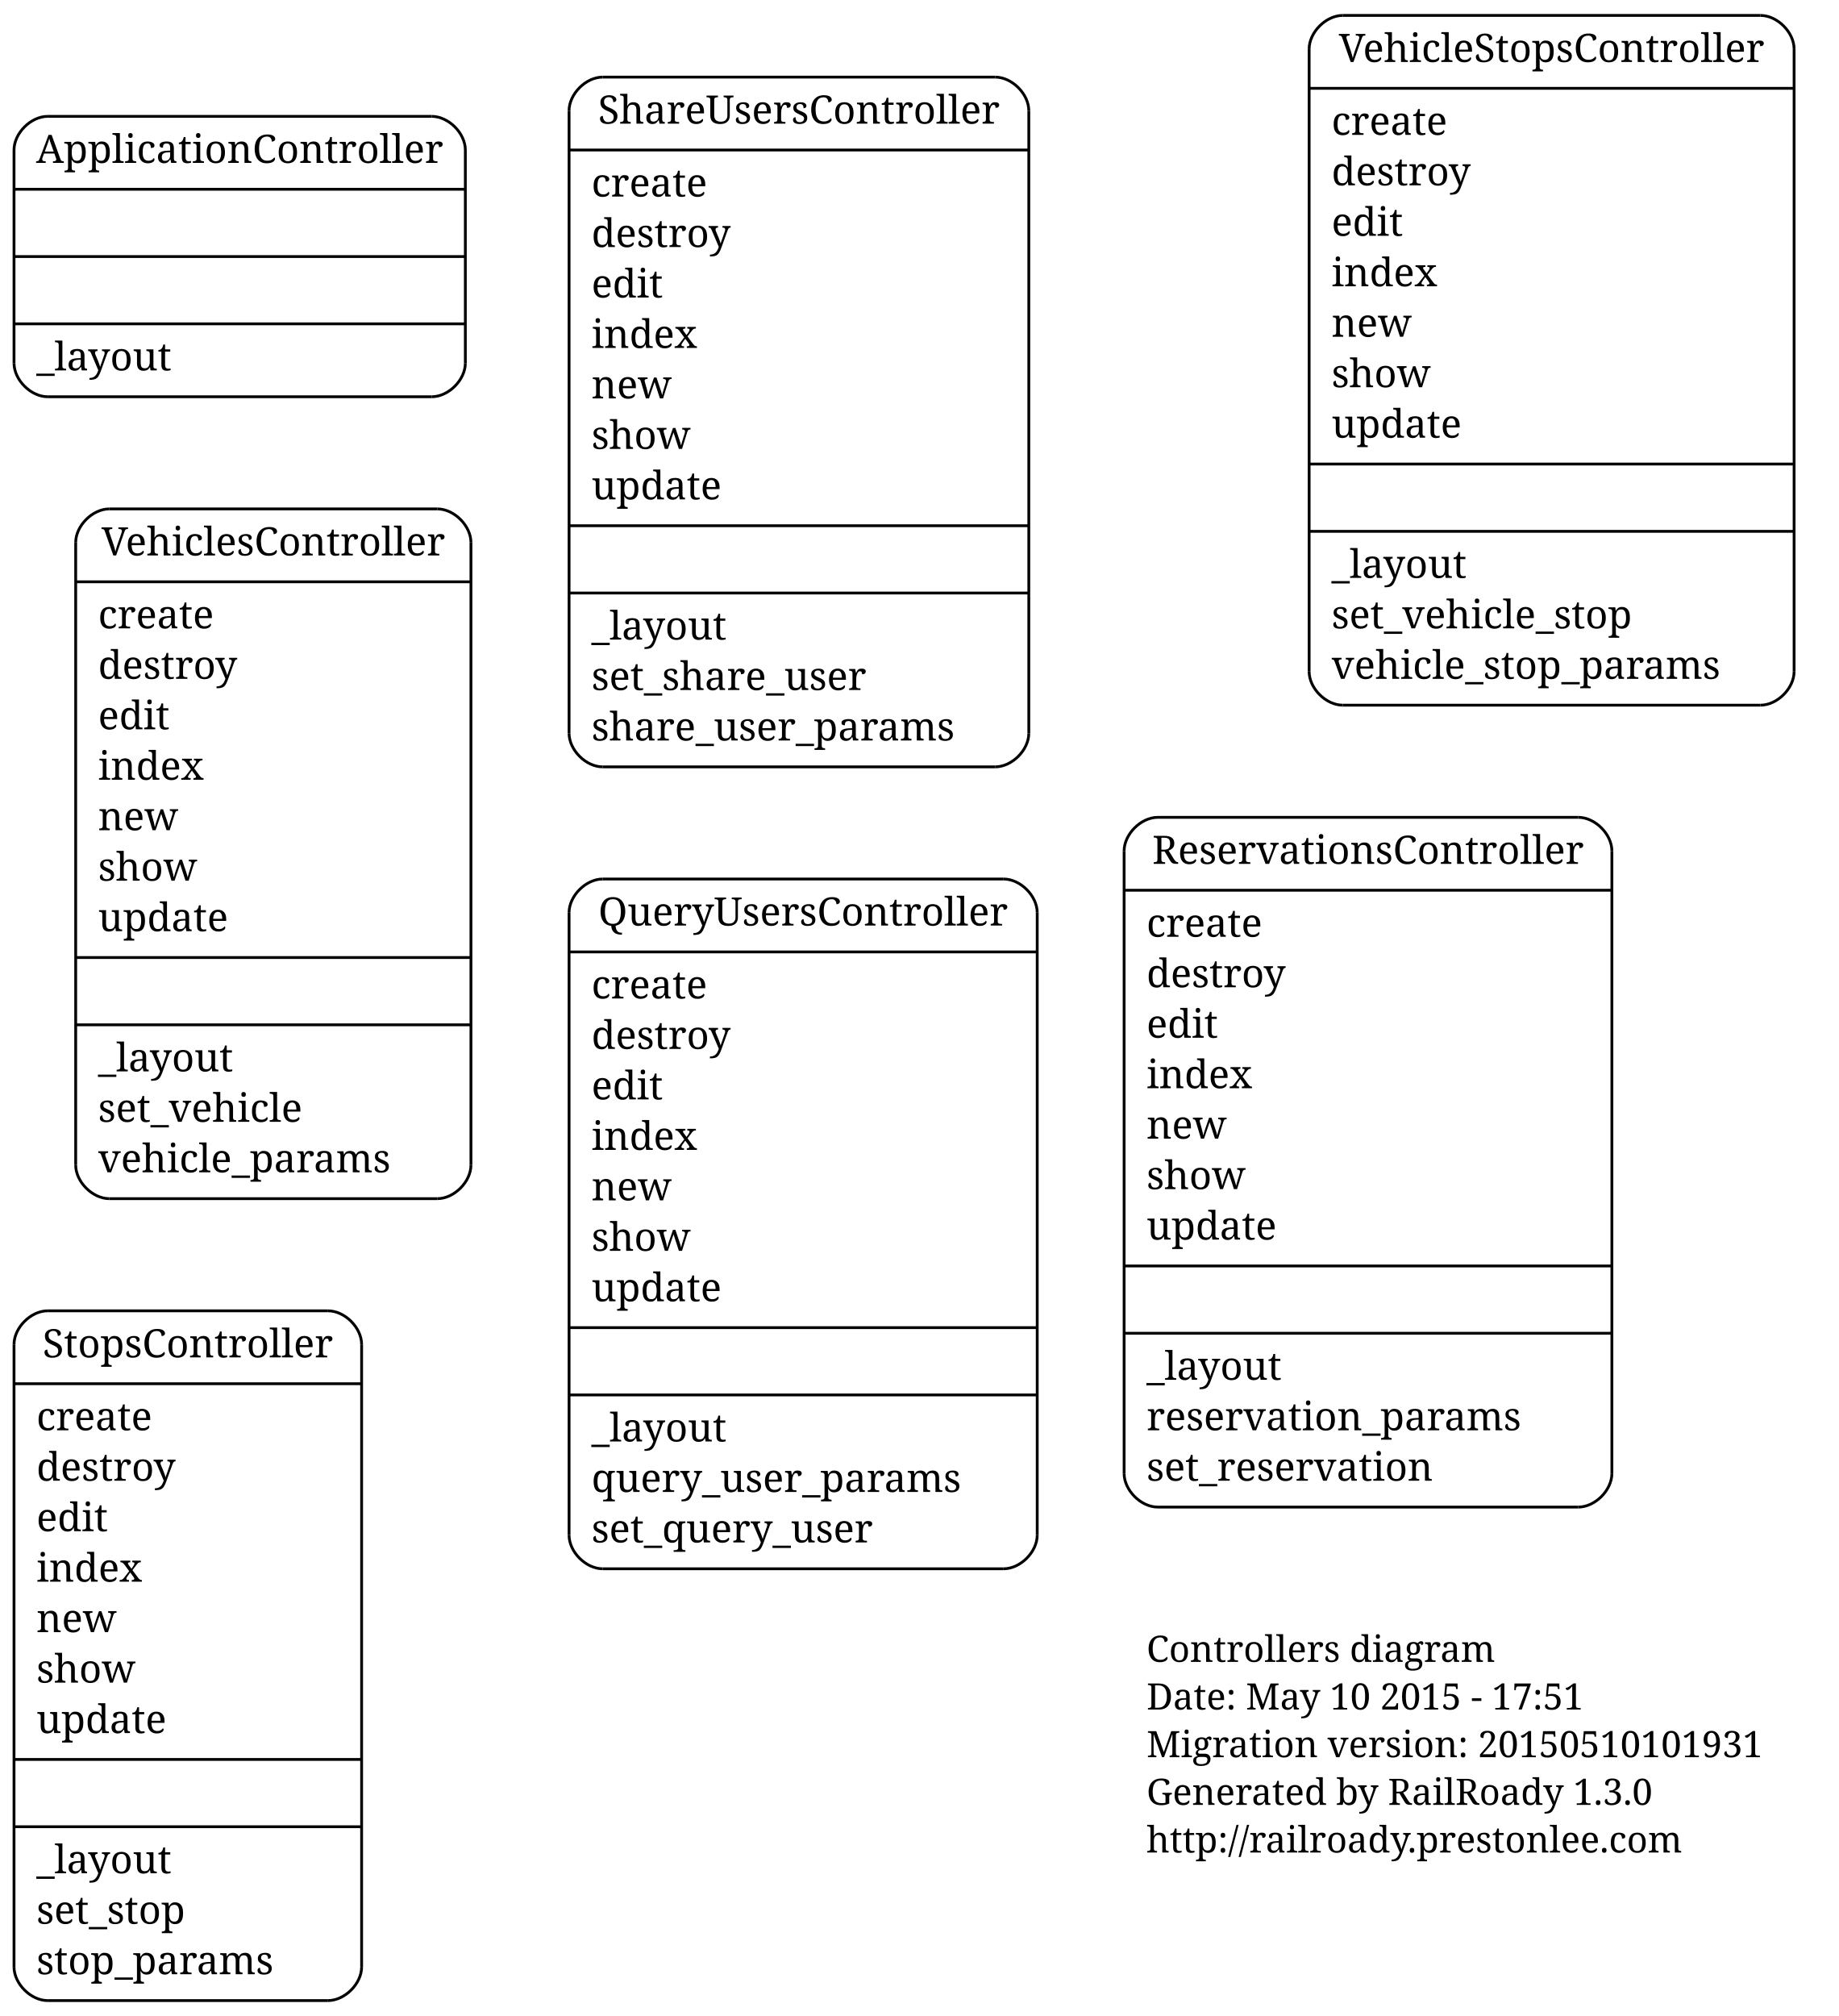
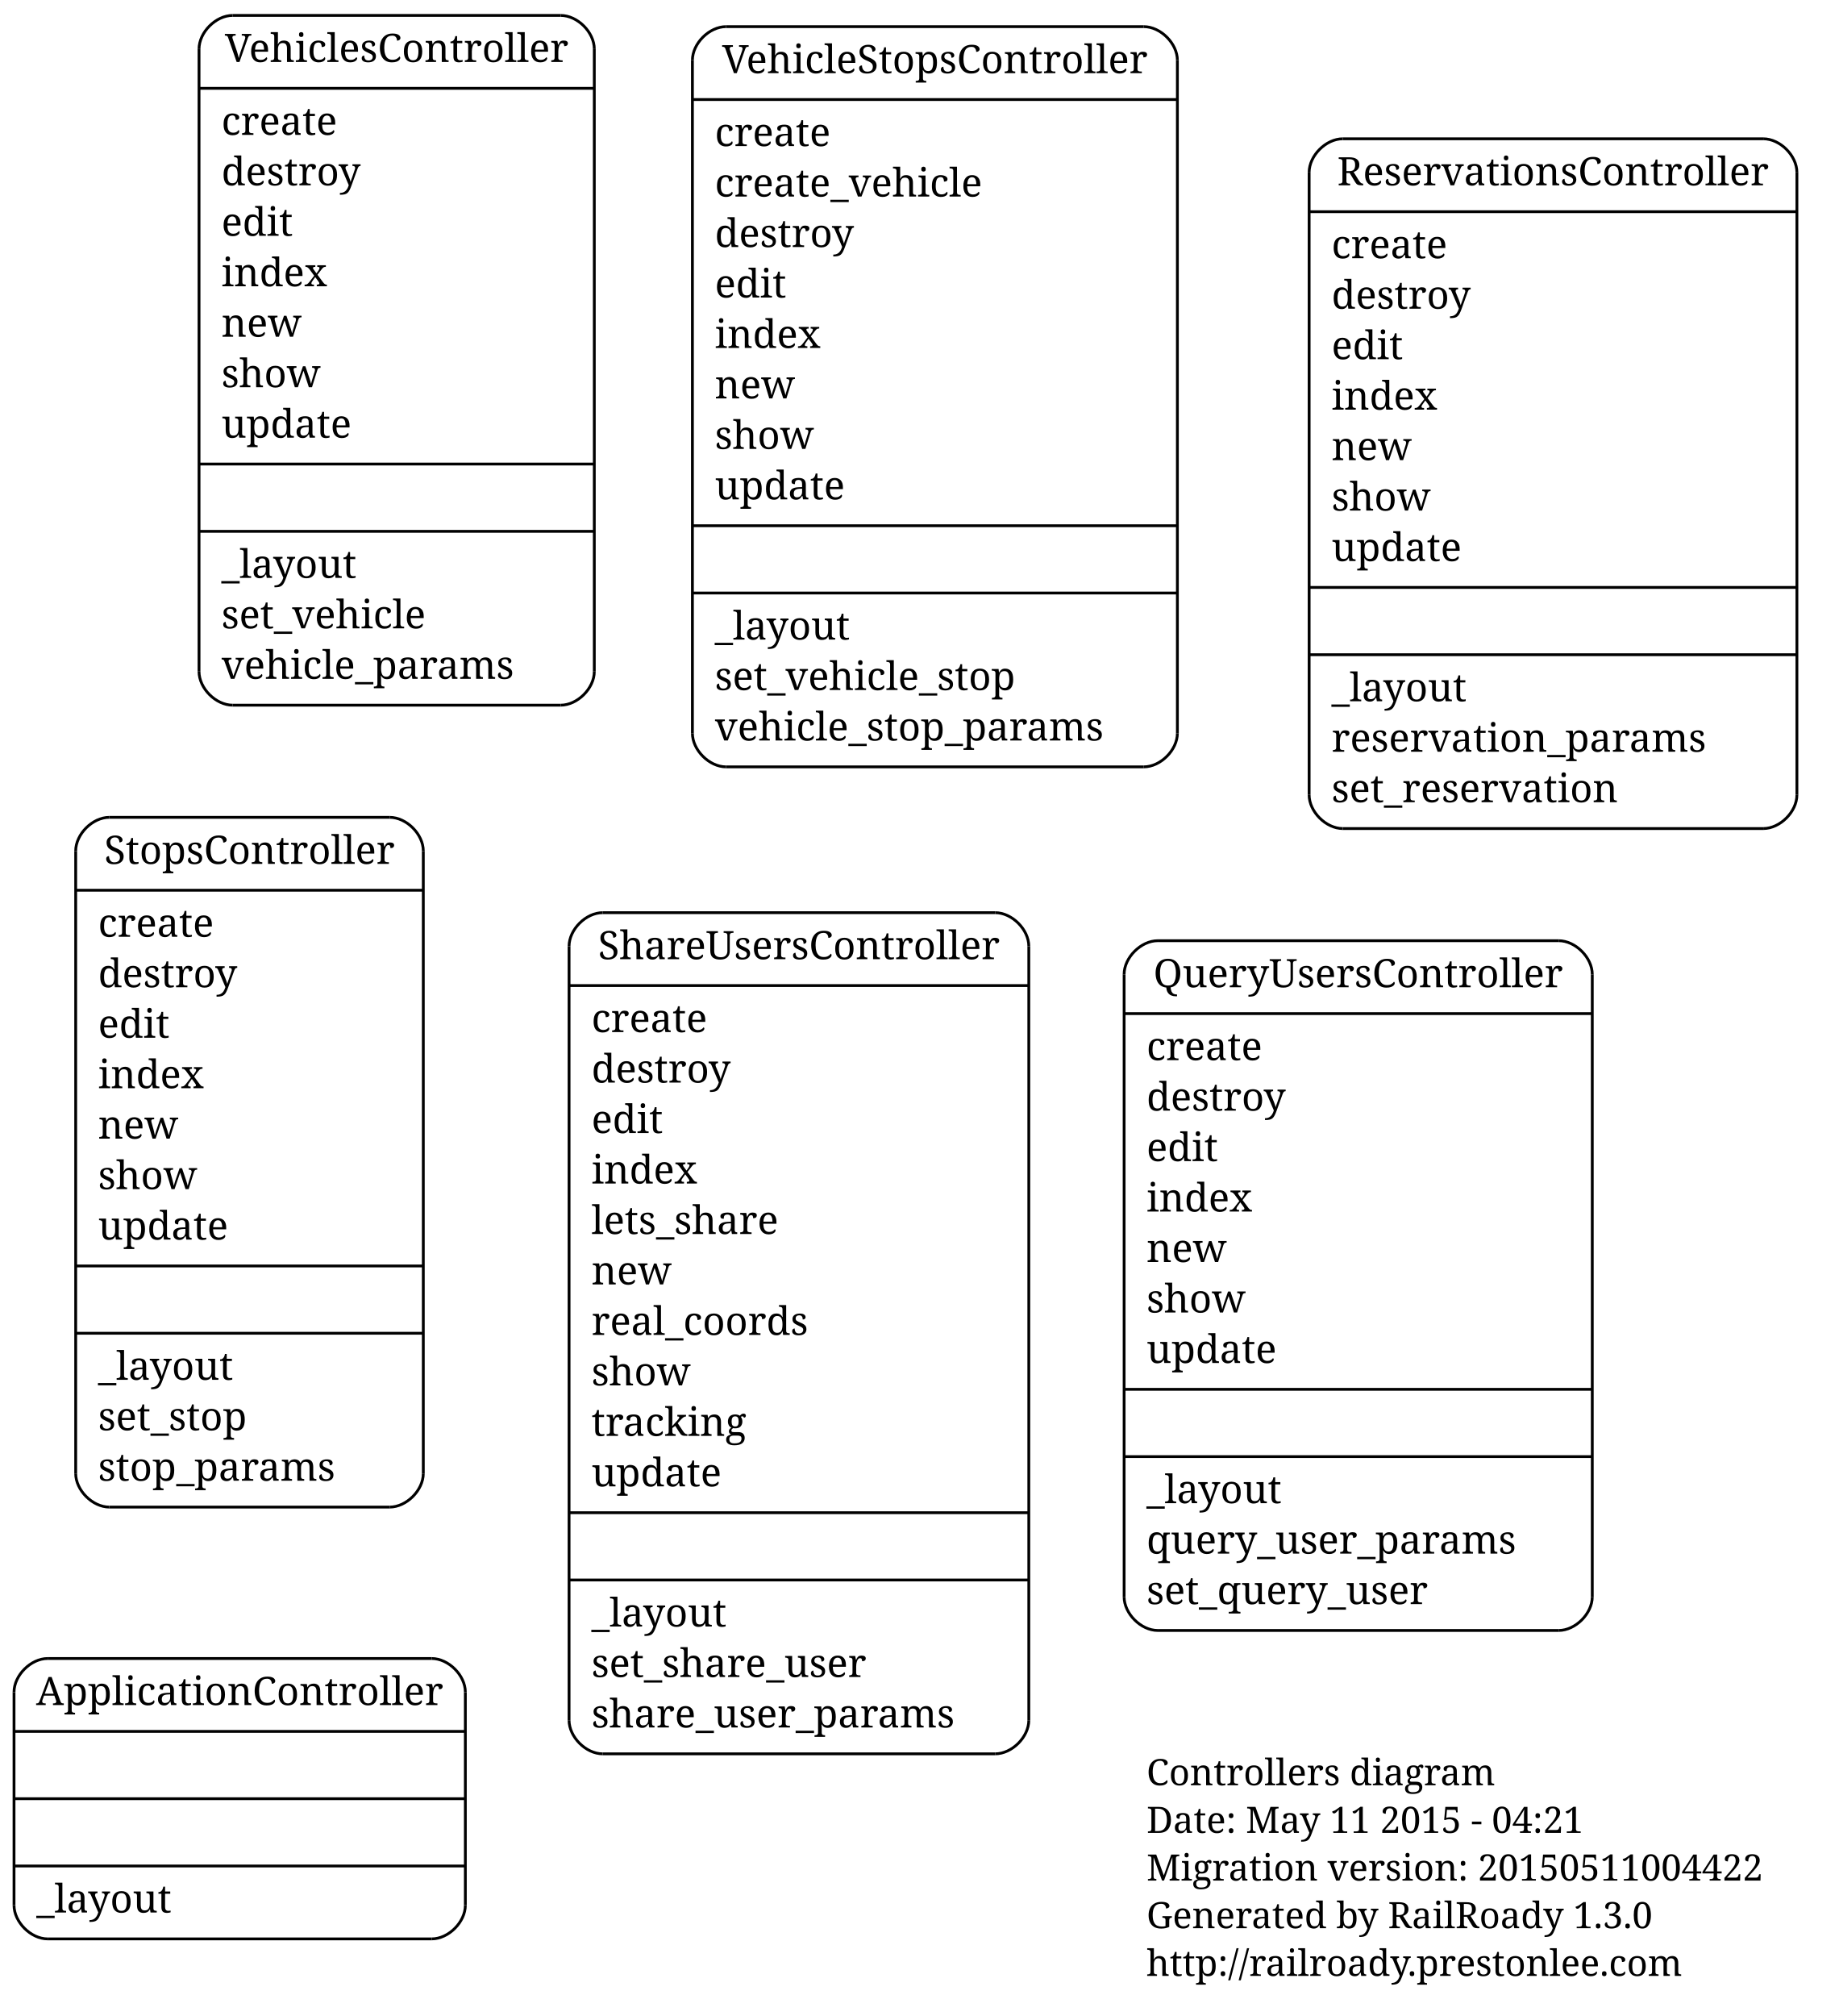
<svg xmlns="http://www.w3.org/2000/svg" width="656pt" height="719pt" viewBox="0.00 0.00 656.00 719.00">
  <g id="graph1" class="graph" transform="scale(1 1) rotate(0) translate(4 715)">
    <polygon fill="white" stroke="white" points="-4,5 -4,-715 653,-715 653,5 -4,5" />
    <g id="node1" class="node">
-       <text text-anchor="start" x="405" y="-122.3" font-family="Times Roman,serif" font-size="13.00">Controllers diagram</text>
-       <text text-anchor="start" x="405" y="-105.3" font-family="Times Roman,serif" font-size="13.00">Date: May 10 2015 - 17:51</text>
-       <text text-anchor="start" x="405" y="-88.3" font-family="Times Roman,serif" font-size="13.00">Migration version: 20150510101931</text>
-       <text text-anchor="start" x="405" y="-71.3" font-family="Times Roman,serif" font-size="13.00">Generated by RailRoady 1.3.0</text>
-       <text text-anchor="start" x="405" y="-54.3" font-family="Times Roman,serif" font-size="13.00">http://railroady.prestonlee.com</text>
+       <text text-anchor="start" x="405" y="-78.3" font-family="Times Roman,serif" font-size="13.00">Controllers diagram</text>
+       <text text-anchor="start" x="405" y="-61.3" font-family="Times Roman,serif" font-size="13.00">Date: May 11 2015 - 04:21</text>
+       <text text-anchor="start" x="405" y="-44.3" font-family="Times Roman,serif" font-size="13.00">Migration version: 20150511004422</text>
+       <text text-anchor="start" x="405" y="-27.3" font-family="Times Roman,serif" font-size="13.00">Generated by RailRoady 1.3.0</text>
+       <text text-anchor="start" x="405" y="-10.3" font-family="Times Roman,serif" font-size="13.00">http://railroady.prestonlee.com</text>
    </g>
    <g id="node2" class="node">
-       <polyline fill="none" stroke="black" points="211,-155.5 354,-155.5 " />
-       <path fill="none" stroke="black" d="M354,-155.5C360,-155.5 366,-161.5 366,-167.5" />
-       <polyline fill="none" stroke="black" points="366,-167.5 366,-389.5 " />
-       <path fill="none" stroke="black" d="M366,-389.5C366,-395.5 360,-401.5 354,-401.5" />
-       <polyline fill="none" stroke="black" points="354,-401.5 211,-401.5 " />
-       <path fill="none" stroke="black" d="M211,-401.5C205,-401.5 199,-395.5 199,-389.5" />
-       <polyline fill="none" stroke="black" points="199,-389.5 199,-167.5 " />
-       <path fill="none" stroke="black" d="M199,-167.5C199,-161.5 205,-155.5 211,-155.5" />
-       <text text-anchor="middle" x="282.5" y="-384.9" font-family="Times Roman,serif" font-size="14.00">QueryUsersController</text>
-       <polyline fill="none" stroke="black" points="199,-375.5 366,-375.5 " />
-       <text text-anchor="start" x="207" y="-358.9" font-family="Times Roman,serif" font-size="14.00">create</text>
-       <text text-anchor="start" x="207" y="-340.9" font-family="Times Roman,serif" font-size="14.00">destroy</text>
-       <text text-anchor="start" x="207" y="-322.9" font-family="Times Roman,serif" font-size="14.00">edit</text>
-       <text text-anchor="start" x="207" y="-304.9" font-family="Times Roman,serif" font-size="14.00">index</text>
-       <text text-anchor="start" x="207" y="-286.9" font-family="Times Roman,serif" font-size="14.00">new</text>
-       <text text-anchor="start" x="207" y="-268.9" font-family="Times Roman,serif" font-size="14.00">show</text>
-       <text text-anchor="start" x="207" y="-250.9" font-family="Times Roman,serif" font-size="14.00">update</text>
-       <polyline fill="none" stroke="black" points="199,-241.5 366,-241.5 " />
-       <polyline fill="none" stroke="black" points="199,-217.5 366,-217.5 " />
-       <text text-anchor="start" x="207" y="-200.9" font-family="Times Roman,serif" font-size="14.00">_layout</text>
-       <text text-anchor="start" x="207" y="-182.9" font-family="Times Roman,serif" font-size="14.00">query_user_params</text>
-       <text text-anchor="start" x="207" y="-164.9" font-family="Times Roman,serif" font-size="14.00">set_query_user</text>
+       <polyline fill="none" stroke="black" points="409,-133.5 552,-133.5 " />
+       <path fill="none" stroke="black" d="M552,-133.5C558,-133.5 564,-139.5 564,-145.5" />
+       <polyline fill="none" stroke="black" points="564,-145.5 564,-367.5 " />
+       <path fill="none" stroke="black" d="M564,-367.5C564,-373.5 558,-379.5 552,-379.5" />
+       <polyline fill="none" stroke="black" points="552,-379.5 409,-379.5 " />
+       <path fill="none" stroke="black" d="M409,-379.5C403,-379.5 397,-373.5 397,-367.5" />
+       <polyline fill="none" stroke="black" points="397,-367.5 397,-145.5 " />
+       <path fill="none" stroke="black" d="M397,-145.5C397,-139.5 403,-133.5 409,-133.5" />
+       <text text-anchor="middle" x="480.5" y="-362.9" font-family="Times Roman,serif" font-size="14.00">QueryUsersController</text>
+       <polyline fill="none" stroke="black" points="397,-353.5 564,-353.5 " />
+       <text text-anchor="start" x="405" y="-336.9" font-family="Times Roman,serif" font-size="14.00">create</text>
+       <text text-anchor="start" x="405" y="-318.9" font-family="Times Roman,serif" font-size="14.00">destroy</text>
+       <text text-anchor="start" x="405" y="-300.9" font-family="Times Roman,serif" font-size="14.00">edit</text>
+       <text text-anchor="start" x="405" y="-282.9" font-family="Times Roman,serif" font-size="14.00">index</text>
+       <text text-anchor="start" x="405" y="-264.9" font-family="Times Roman,serif" font-size="14.00">new</text>
+       <text text-anchor="start" x="405" y="-246.9" font-family="Times Roman,serif" font-size="14.00">show</text>
+       <text text-anchor="start" x="405" y="-228.9" font-family="Times Roman,serif" font-size="14.00">update</text>
+       <polyline fill="none" stroke="black" points="397,-219.5 564,-219.5 " />
+       <polyline fill="none" stroke="black" points="397,-195.5 564,-195.5 " />
+       <text text-anchor="start" x="405" y="-178.9" font-family="Times Roman,serif" font-size="14.00">_layout</text>
+       <text text-anchor="start" x="405" y="-160.9" font-family="Times Roman,serif" font-size="14.00">query_user_params</text>
+       <text text-anchor="start" x="405" y="-142.9" font-family="Times Roman,serif" font-size="14.00">set_query_user</text>
    </g>
    <g id="node3" class="node">
-       <polyline fill="none" stroke="black" points="409,-177.5 559,-177.5 " />
-       <path fill="none" stroke="black" d="M559,-177.5C565,-177.5 571,-183.5 571,-189.5" />
-       <polyline fill="none" stroke="black" points="571,-189.5 571,-411.5 " />
-       <path fill="none" stroke="black" d="M571,-411.5C571,-417.5 565,-423.5 559,-423.5" />
-       <polyline fill="none" stroke="black" points="559,-423.5 409,-423.5 " />
-       <path fill="none" stroke="black" d="M409,-423.5C403,-423.5 397,-417.5 397,-411.5" />
-       <polyline fill="none" stroke="black" points="397,-411.5 397,-189.5 " />
-       <path fill="none" stroke="black" d="M397,-189.5C397,-183.5 403,-177.5 409,-177.5" />
-       <text text-anchor="middle" x="484" y="-406.9" font-family="Times Roman,serif" font-size="14.00">ReservationsController</text>
-       <polyline fill="none" stroke="black" points="397,-397.5 571,-397.5 " />
-       <text text-anchor="start" x="405" y="-380.9" font-family="Times Roman,serif" font-size="14.00">create</text>
-       <text text-anchor="start" x="405" y="-362.9" font-family="Times Roman,serif" font-size="14.00">destroy</text>
-       <text text-anchor="start" x="405" y="-344.9" font-family="Times Roman,serif" font-size="14.00">edit</text>
-       <text text-anchor="start" x="405" y="-326.9" font-family="Times Roman,serif" font-size="14.00">index</text>
-       <text text-anchor="start" x="405" y="-308.9" font-family="Times Roman,serif" font-size="14.00">new</text>
-       <text text-anchor="start" x="405" y="-290.9" font-family="Times Roman,serif" font-size="14.00">show</text>
-       <text text-anchor="start" x="405" y="-272.9" font-family="Times Roman,serif" font-size="14.00">update</text>
-       <polyline fill="none" stroke="black" points="397,-263.5 571,-263.5 " />
-       <polyline fill="none" stroke="black" points="397,-239.5 571,-239.5 " />
-       <text text-anchor="start" x="405" y="-222.9" font-family="Times Roman,serif" font-size="14.00">_layout</text>
-       <text text-anchor="start" x="405" y="-204.9" font-family="Times Roman,serif" font-size="14.00">reservation_params</text>
-       <text text-anchor="start" x="405" y="-186.9" font-family="Times Roman,serif" font-size="14.00">set_reservation</text>
+       <polyline fill="none" stroke="black" points="475,-419.5 625,-419.5 " />
+       <path fill="none" stroke="black" d="M625,-419.5C631,-419.5 637,-425.5 637,-431.5" />
+       <polyline fill="none" stroke="black" points="637,-431.5 637,-653.5 " />
+       <path fill="none" stroke="black" d="M637,-653.5C637,-659.5 631,-665.5 625,-665.5" />
+       <polyline fill="none" stroke="black" points="625,-665.5 475,-665.5 " />
+       <path fill="none" stroke="black" d="M475,-665.5C469,-665.5 463,-659.5 463,-653.5" />
+       <polyline fill="none" stroke="black" points="463,-653.5 463,-431.5 " />
+       <path fill="none" stroke="black" d="M463,-431.5C463,-425.5 469,-419.5 475,-419.5" />
+       <text text-anchor="middle" x="550" y="-648.9" font-family="Times Roman,serif" font-size="14.00">ReservationsController</text>
+       <polyline fill="none" stroke="black" points="463,-639.5 637,-639.5 " />
+       <text text-anchor="start" x="471" y="-622.9" font-family="Times Roman,serif" font-size="14.00">create</text>
+       <text text-anchor="start" x="471" y="-604.9" font-family="Times Roman,serif" font-size="14.00">destroy</text>
+       <text text-anchor="start" x="471" y="-586.9" font-family="Times Roman,serif" font-size="14.00">edit</text>
+       <text text-anchor="start" x="471" y="-568.9" font-family="Times Roman,serif" font-size="14.00">index</text>
+       <text text-anchor="start" x="471" y="-550.9" font-family="Times Roman,serif" font-size="14.00">new</text>
+       <text text-anchor="start" x="471" y="-532.9" font-family="Times Roman,serif" font-size="14.00">show</text>
+       <text text-anchor="start" x="471" y="-514.9" font-family="Times Roman,serif" font-size="14.00">update</text>
+       <polyline fill="none" stroke="black" points="463,-505.5 637,-505.5 " />
+       <polyline fill="none" stroke="black" points="463,-481.5 637,-481.5 " />
+       <text text-anchor="start" x="471" y="-464.9" font-family="Times Roman,serif" font-size="14.00">_layout</text>
+       <text text-anchor="start" x="471" y="-446.9" font-family="Times Roman,serif" font-size="14.00">reservation_params</text>
+       <text text-anchor="start" x="471" y="-428.9" font-family="Times Roman,serif" font-size="14.00">set_reservation</text>
    </g>
    <g id="node4" class="node">
-       <polyline fill="none" stroke="black" points="211,-441.5 351,-441.5 " />
-       <path fill="none" stroke="black" d="M351,-441.5C357,-441.5 363,-447.5 363,-453.5" />
-       <polyline fill="none" stroke="black" points="363,-453.5 363,-675.5 " />
-       <path fill="none" stroke="black" d="M363,-675.5C363,-681.5 357,-687.5 351,-687.5" />
-       <polyline fill="none" stroke="black" points="351,-687.5 211,-687.5 " />
-       <path fill="none" stroke="black" d="M211,-687.5C205,-687.5 199,-681.5 199,-675.5" />
-       <polyline fill="none" stroke="black" points="199,-675.5 199,-453.5 " />
-       <path fill="none" stroke="black" d="M199,-453.5C199,-447.5 205,-441.5 211,-441.5" />
-       <text text-anchor="middle" x="281" y="-670.9" font-family="Times Roman,serif" font-size="14.00">ShareUsersController</text>
-       <polyline fill="none" stroke="black" points="199,-661.5 363,-661.5 " />
-       <text text-anchor="start" x="207" y="-644.9" font-family="Times Roman,serif" font-size="14.00">create</text>
-       <text text-anchor="start" x="207" y="-626.9" font-family="Times Roman,serif" font-size="14.00">destroy</text>
-       <text text-anchor="start" x="207" y="-608.9" font-family="Times Roman,serif" font-size="14.00">edit</text>
-       <text text-anchor="start" x="207" y="-590.9" font-family="Times Roman,serif" font-size="14.00">index</text>
-       <text text-anchor="start" x="207" y="-572.9" font-family="Times Roman,serif" font-size="14.00">new</text>
-       <text text-anchor="start" x="207" y="-554.9" font-family="Times Roman,serif" font-size="14.00">show</text>
-       <text text-anchor="start" x="207" y="-536.9" font-family="Times Roman,serif" font-size="14.00">update</text>
-       <polyline fill="none" stroke="black" points="199,-527.5 363,-527.5 " />
-       <polyline fill="none" stroke="black" points="199,-503.5 363,-503.5 " />
-       <text text-anchor="start" x="207" y="-486.9" font-family="Times Roman,serif" font-size="14.00">_layout</text>
-       <text text-anchor="start" x="207" y="-468.9" font-family="Times Roman,serif" font-size="14.00">set_share_user</text>
-       <text text-anchor="start" x="207" y="-450.9" font-family="Times Roman,serif" font-size="14.00">share_user_params</text>
+       <polyline fill="none" stroke="black" points="211,-89.5 351,-89.5 " />
+       <path fill="none" stroke="black" d="M351,-89.5C357,-89.5 363,-95.5 363,-101.5" />
+       <polyline fill="none" stroke="black" points="363,-101.5 363,-377.5 " />
+       <path fill="none" stroke="black" d="M363,-377.5C363,-383.5 357,-389.5 351,-389.5" />
+       <polyline fill="none" stroke="black" points="351,-389.5 211,-389.5 " />
+       <path fill="none" stroke="black" d="M211,-389.5C205,-389.5 199,-383.5 199,-377.5" />
+       <polyline fill="none" stroke="black" points="199,-377.5 199,-101.5 " />
+       <path fill="none" stroke="black" d="M199,-101.5C199,-95.5 205,-89.5 211,-89.5" />
+       <text text-anchor="middle" x="281" y="-372.9" font-family="Times Roman,serif" font-size="14.00">ShareUsersController</text>
+       <polyline fill="none" stroke="black" points="199,-363.5 363,-363.5 " />
+       <text text-anchor="start" x="207" y="-346.9" font-family="Times Roman,serif" font-size="14.00">create</text>
+       <text text-anchor="start" x="207" y="-328.9" font-family="Times Roman,serif" font-size="14.00">destroy</text>
+       <text text-anchor="start" x="207" y="-310.9" font-family="Times Roman,serif" font-size="14.00">edit</text>
+       <text text-anchor="start" x="207" y="-292.9" font-family="Times Roman,serif" font-size="14.00">index</text>
+       <text text-anchor="start" x="207" y="-274.9" font-family="Times Roman,serif" font-size="14.00">lets_share</text>
+       <text text-anchor="start" x="207" y="-256.9" font-family="Times Roman,serif" font-size="14.00">new</text>
+       <text text-anchor="start" x="207" y="-238.9" font-family="Times Roman,serif" font-size="14.00">real_coords</text>
+       <text text-anchor="start" x="207" y="-220.9" font-family="Times Roman,serif" font-size="14.00">show</text>
+       <text text-anchor="start" x="207" y="-202.9" font-family="Times Roman,serif" font-size="14.00">tracking</text>
+       <text text-anchor="start" x="207" y="-184.9" font-family="Times Roman,serif" font-size="14.00">update</text>
+       <polyline fill="none" stroke="black" points="199,-175.5 363,-175.5 " />
+       <polyline fill="none" stroke="black" points="199,-151.5 363,-151.5 " />
+       <text text-anchor="start" x="207" y="-134.9" font-family="Times Roman,serif" font-size="14.00">_layout</text>
+       <text text-anchor="start" x="207" y="-116.9" font-family="Times Roman,serif" font-size="14.00">set_share_user</text>
+       <text text-anchor="start" x="207" y="-98.9" font-family="Times Roman,serif" font-size="14.00">share_user_params</text>
    </g>
    <g id="node5" class="node">
-       <polyline fill="none" stroke="black" points="13,-1.5 113,-1.5 " />
-       <path fill="none" stroke="black" d="M113,-1.5C119,-1.5 125,-7.5 125,-13.5" />
-       <polyline fill="none" stroke="black" points="125,-13.5 125,-235.5 " />
-       <path fill="none" stroke="black" d="M125,-235.5C125,-241.5 119,-247.5 113,-247.5" />
-       <polyline fill="none" stroke="black" points="113,-247.5 13,-247.5 " />
-       <path fill="none" stroke="black" d="M13,-247.5C7,-247.5 1,-241.5 1,-235.5" />
-       <polyline fill="none" stroke="black" points="1,-235.5 1,-13.5 " />
-       <path fill="none" stroke="black" d="M1,-13.5C1,-7.5 7,-1.5 13,-1.5" />
-       <text text-anchor="middle" x="63" y="-230.9" font-family="Times Roman,serif" font-size="14.00">StopsController</text>
-       <polyline fill="none" stroke="black" points="1,-221.5 125,-221.5 " />
-       <text text-anchor="start" x="9" y="-204.9" font-family="Times Roman,serif" font-size="14.00">create</text>
-       <text text-anchor="start" x="9" y="-186.9" font-family="Times Roman,serif" font-size="14.00">destroy</text>
-       <text text-anchor="start" x="9" y="-168.9" font-family="Times Roman,serif" font-size="14.00">edit</text>
-       <text text-anchor="start" x="9" y="-150.9" font-family="Times Roman,serif" font-size="14.00">index</text>
-       <text text-anchor="start" x="9" y="-132.9" font-family="Times Roman,serif" font-size="14.00">new</text>
-       <text text-anchor="start" x="9" y="-114.9" font-family="Times Roman,serif" font-size="14.00">show</text>
-       <text text-anchor="start" x="9" y="-96.9" font-family="Times Roman,serif" font-size="14.00">update</text>
-       <polyline fill="none" stroke="black" points="1,-87.5 125,-87.5 " />
-       <polyline fill="none" stroke="black" points="1,-63.5 125,-63.5 " />
-       <text text-anchor="start" x="9" y="-46.9" font-family="Times Roman,serif" font-size="14.00">_layout</text>
-       <text text-anchor="start" x="9" y="-28.9" font-family="Times Roman,serif" font-size="14.00">set_stop</text>
-       <text text-anchor="start" x="9" y="-10.9" font-family="Times Roman,serif" font-size="14.00">stop_params</text>
+       <polyline fill="none" stroke="black" points="35,-177.5 135,-177.5 " />
+       <path fill="none" stroke="black" d="M135,-177.5C141,-177.5 147,-183.5 147,-189.5" />
+       <polyline fill="none" stroke="black" points="147,-189.5 147,-411.5 " />
+       <path fill="none" stroke="black" d="M147,-411.5C147,-417.5 141,-423.5 135,-423.5" />
+       <polyline fill="none" stroke="black" points="135,-423.5 35,-423.5 " />
+       <path fill="none" stroke="black" d="M35,-423.5C29,-423.5 23,-417.5 23,-411.5" />
+       <polyline fill="none" stroke="black" points="23,-411.5 23,-189.5 " />
+       <path fill="none" stroke="black" d="M23,-189.5C23,-183.5 29,-177.5 35,-177.5" />
+       <text text-anchor="middle" x="85" y="-406.9" font-family="Times Roman,serif" font-size="14.00">StopsController</text>
+       <polyline fill="none" stroke="black" points="23,-397.5 147,-397.5 " />
+       <text text-anchor="start" x="31" y="-380.9" font-family="Times Roman,serif" font-size="14.00">create</text>
+       <text text-anchor="start" x="31" y="-362.9" font-family="Times Roman,serif" font-size="14.00">destroy</text>
+       <text text-anchor="start" x="31" y="-344.9" font-family="Times Roman,serif" font-size="14.00">edit</text>
+       <text text-anchor="start" x="31" y="-326.9" font-family="Times Roman,serif" font-size="14.00">index</text>
+       <text text-anchor="start" x="31" y="-308.9" font-family="Times Roman,serif" font-size="14.00">new</text>
+       <text text-anchor="start" x="31" y="-290.9" font-family="Times Roman,serif" font-size="14.00">show</text>
+       <text text-anchor="start" x="31" y="-272.9" font-family="Times Roman,serif" font-size="14.00">update</text>
+       <polyline fill="none" stroke="black" points="23,-263.5 147,-263.5 " />
+       <polyline fill="none" stroke="black" points="23,-239.5 147,-239.5 " />
+       <text text-anchor="start" x="31" y="-222.9" font-family="Times Roman,serif" font-size="14.00">_layout</text>
+       <text text-anchor="start" x="31" y="-204.9" font-family="Times Roman,serif" font-size="14.00">set_stop</text>
+       <text text-anchor="start" x="31" y="-186.9" font-family="Times Roman,serif" font-size="14.00">stop_params</text>
    </g>
    <g id="node6" class="node">
-       <polyline fill="none" stroke="black" points="475,-463.5 624,-463.5 " />
-       <path fill="none" stroke="black" d="M624,-463.5C630,-463.5 636,-469.5 636,-475.5" />
-       <polyline fill="none" stroke="black" points="636,-475.5 636,-697.5 " />
-       <path fill="none" stroke="black" d="M636,-697.5C636,-703.5 630,-709.5 624,-709.5" />
-       <polyline fill="none" stroke="black" points="624,-709.5 475,-709.5 " />
-       <path fill="none" stroke="black" d="M475,-709.5C469,-709.5 463,-703.5 463,-697.5" />
-       <polyline fill="none" stroke="black" points="463,-697.5 463,-475.5 " />
-       <path fill="none" stroke="black" d="M463,-475.5C463,-469.5 469,-463.5 475,-463.5" />
-       <text text-anchor="middle" x="549.5" y="-692.9" font-family="Times Roman,serif" font-size="14.00">VehicleStopsController</text>
-       <polyline fill="none" stroke="black" points="463,-683.5 636,-683.5 " />
-       <text text-anchor="start" x="471" y="-666.9" font-family="Times Roman,serif" font-size="14.00">create</text>
-       <text text-anchor="start" x="471" y="-648.9" font-family="Times Roman,serif" font-size="14.00">destroy</text>
-       <text text-anchor="start" x="471" y="-630.9" font-family="Times Roman,serif" font-size="14.00">edit</text>
-       <text text-anchor="start" x="471" y="-612.9" font-family="Times Roman,serif" font-size="14.00">index</text>
-       <text text-anchor="start" x="471" y="-594.9" font-family="Times Roman,serif" font-size="14.00">new</text>
-       <text text-anchor="start" x="471" y="-576.9" font-family="Times Roman,serif" font-size="14.00">show</text>
-       <text text-anchor="start" x="471" y="-558.9" font-family="Times Roman,serif" font-size="14.00">update</text>
-       <polyline fill="none" stroke="black" points="463,-549.5 636,-549.5 " />
-       <polyline fill="none" stroke="black" points="463,-525.5 636,-525.5 " />
-       <text text-anchor="start" x="471" y="-508.9" font-family="Times Roman,serif" font-size="14.00">_layout</text>
-       <text text-anchor="start" x="471" y="-490.9" font-family="Times Roman,serif" font-size="14.00">set_vehicle_stop</text>
-       <text text-anchor="start" x="471" y="-472.9" font-family="Times Roman,serif" font-size="14.00">vehicle_stop_params</text>
+       <polyline fill="none" stroke="black" points="255,-441.5 404,-441.5 " />
+       <path fill="none" stroke="black" d="M404,-441.5C410,-441.5 416,-447.5 416,-453.5" />
+       <polyline fill="none" stroke="black" points="416,-453.5 416,-693.5 " />
+       <path fill="none" stroke="black" d="M416,-693.5C416,-699.5 410,-705.5 404,-705.5" />
+       <polyline fill="none" stroke="black" points="404,-705.5 255,-705.5 " />
+       <path fill="none" stroke="black" d="M255,-705.5C249,-705.5 243,-699.5 243,-693.5" />
+       <polyline fill="none" stroke="black" points="243,-693.5 243,-453.5 " />
+       <path fill="none" stroke="black" d="M243,-453.5C243,-447.5 249,-441.5 255,-441.5" />
+       <text text-anchor="middle" x="329.5" y="-688.9" font-family="Times Roman,serif" font-size="14.00">VehicleStopsController</text>
+       <polyline fill="none" stroke="black" points="243,-679.5 416,-679.5 " />
+       <text text-anchor="start" x="251" y="-662.9" font-family="Times Roman,serif" font-size="14.00">create</text>
+       <text text-anchor="start" x="251" y="-644.9" font-family="Times Roman,serif" font-size="14.00">create_vehicle</text>
+       <text text-anchor="start" x="251" y="-626.9" font-family="Times Roman,serif" font-size="14.00">destroy</text>
+       <text text-anchor="start" x="251" y="-608.9" font-family="Times Roman,serif" font-size="14.00">edit</text>
+       <text text-anchor="start" x="251" y="-590.9" font-family="Times Roman,serif" font-size="14.00">index</text>
+       <text text-anchor="start" x="251" y="-572.9" font-family="Times Roman,serif" font-size="14.00">new</text>
+       <text text-anchor="start" x="251" y="-554.9" font-family="Times Roman,serif" font-size="14.00">show</text>
+       <text text-anchor="start" x="251" y="-536.9" font-family="Times Roman,serif" font-size="14.00">update</text>
+       <polyline fill="none" stroke="black" points="243,-527.5 416,-527.5 " />
+       <polyline fill="none" stroke="black" points="243,-503.5 416,-503.5 " />
+       <text text-anchor="start" x="251" y="-486.9" font-family="Times Roman,serif" font-size="14.00">_layout</text>
+       <text text-anchor="start" x="251" y="-468.9" font-family="Times Roman,serif" font-size="14.00">set_vehicle_stop</text>
+       <text text-anchor="start" x="251" y="-450.9" font-family="Times Roman,serif" font-size="14.00">vehicle_stop_params</text>
    </g>
    <g id="node7" class="node">
-       <polyline fill="none" stroke="black" points="13,-573.5 150,-573.5 " />
-       <path fill="none" stroke="black" d="M150,-573.5C156,-573.5 162,-579.5 162,-585.5" />
-       <polyline fill="none" stroke="black" points="162,-585.5 162,-661.5 " />
-       <path fill="none" stroke="black" d="M162,-661.5C162,-667.5 156,-673.5 150,-673.5" />
-       <polyline fill="none" stroke="black" points="150,-673.5 13,-673.5 " />
-       <path fill="none" stroke="black" d="M13,-673.5C7,-673.5 1,-667.5 1,-661.5" />
-       <polyline fill="none" stroke="black" points="1,-661.5 1,-585.5 " />
-       <path fill="none" stroke="black" d="M1,-585.5C1,-579.5 7,-573.5 13,-573.5" />
-       <text text-anchor="middle" x="81.5" y="-656.9" font-family="Times Roman,serif" font-size="14.00">ApplicationController</text>
-       <polyline fill="none" stroke="black" points="1,-647.5 162,-647.5 " />
-       <polyline fill="none" stroke="black" points="1,-623.5 162,-623.5 " />
-       <polyline fill="none" stroke="black" points="1,-599.5 162,-599.5 " />
-       <text text-anchor="start" x="9" y="-582.9" font-family="Times Roman,serif" font-size="14.00">_layout</text>
+       <polyline fill="none" stroke="black" points="13,-23.5 150,-23.5 " />
+       <path fill="none" stroke="black" d="M150,-23.5C156,-23.5 162,-29.5 162,-35.5" />
+       <polyline fill="none" stroke="black" points="162,-35.5 162,-111.5 " />
+       <path fill="none" stroke="black" d="M162,-111.5C162,-117.5 156,-123.5 150,-123.5" />
+       <polyline fill="none" stroke="black" points="150,-123.5 13,-123.5 " />
+       <path fill="none" stroke="black" d="M13,-123.5C7,-123.5 1,-117.5 1,-111.5" />
+       <polyline fill="none" stroke="black" points="1,-111.5 1,-35.5 " />
+       <path fill="none" stroke="black" d="M1,-35.5C1,-29.5 7,-23.5 13,-23.5" />
+       <text text-anchor="middle" x="81.5" y="-106.9" font-family="Times Roman,serif" font-size="14.00">ApplicationController</text>
+       <polyline fill="none" stroke="black" points="1,-97.5 162,-97.5 " />
+       <polyline fill="none" stroke="black" points="1,-73.5 162,-73.5 " />
+       <polyline fill="none" stroke="black" points="1,-49.5 162,-49.5 " />
+       <text text-anchor="start" x="9" y="-32.9" font-family="Times Roman,serif" font-size="14.00">_layout</text>
    </g>
    <g id="node8" class="node">
-       <polyline fill="none" stroke="black" points="35,-287.5 152,-287.5 " />
-       <path fill="none" stroke="black" d="M152,-287.5C158,-287.5 164,-293.5 164,-299.5" />
-       <polyline fill="none" stroke="black" points="164,-299.5 164,-521.5 " />
-       <path fill="none" stroke="black" d="M164,-521.5C164,-527.5 158,-533.5 152,-533.5" />
-       <polyline fill="none" stroke="black" points="152,-533.5 35,-533.5 " />
-       <path fill="none" stroke="black" d="M35,-533.5C29,-533.5 23,-527.5 23,-521.5" />
-       <polyline fill="none" stroke="black" points="23,-521.5 23,-299.5 " />
-       <path fill="none" stroke="black" d="M23,-299.5C23,-293.5 29,-287.5 35,-287.5" />
-       <text text-anchor="middle" x="93.5" y="-516.9" font-family="Times Roman,serif" font-size="14.00">VehiclesController</text>
-       <polyline fill="none" stroke="black" points="23,-507.5 164,-507.5 " />
-       <text text-anchor="start" x="31" y="-490.9" font-family="Times Roman,serif" font-size="14.00">create</text>
-       <text text-anchor="start" x="31" y="-472.9" font-family="Times Roman,serif" font-size="14.00">destroy</text>
-       <text text-anchor="start" x="31" y="-454.9" font-family="Times Roman,serif" font-size="14.00">edit</text>
-       <text text-anchor="start" x="31" y="-436.9" font-family="Times Roman,serif" font-size="14.00">index</text>
-       <text text-anchor="start" x="31" y="-418.9" font-family="Times Roman,serif" font-size="14.00">new</text>
-       <text text-anchor="start" x="31" y="-400.9" font-family="Times Roman,serif" font-size="14.00">show</text>
-       <text text-anchor="start" x="31" y="-382.9" font-family="Times Roman,serif" font-size="14.00">update</text>
-       <polyline fill="none" stroke="black" points="23,-373.5 164,-373.5 " />
-       <polyline fill="none" stroke="black" points="23,-349.5 164,-349.5 " />
-       <text text-anchor="start" x="31" y="-332.9" font-family="Times Roman,serif" font-size="14.00">_layout</text>
-       <text text-anchor="start" x="31" y="-314.9" font-family="Times Roman,serif" font-size="14.00">set_vehicle</text>
-       <text text-anchor="start" x="31" y="-296.9" font-family="Times Roman,serif" font-size="14.00">vehicle_params</text>
+       <polyline fill="none" stroke="black" points="79,-463.5 196,-463.5 " />
+       <path fill="none" stroke="black" d="M196,-463.5C202,-463.5 208,-469.5 208,-475.5" />
+       <polyline fill="none" stroke="black" points="208,-475.5 208,-697.5 " />
+       <path fill="none" stroke="black" d="M208,-697.5C208,-703.5 202,-709.5 196,-709.5" />
+       <polyline fill="none" stroke="black" points="196,-709.5 79,-709.5 " />
+       <path fill="none" stroke="black" d="M79,-709.5C73,-709.5 67,-703.5 67,-697.5" />
+       <polyline fill="none" stroke="black" points="67,-697.5 67,-475.5 " />
+       <path fill="none" stroke="black" d="M67,-475.5C67,-469.5 73,-463.5 79,-463.5" />
+       <text text-anchor="middle" x="137.5" y="-692.9" font-family="Times Roman,serif" font-size="14.00">VehiclesController</text>
+       <polyline fill="none" stroke="black" points="67,-683.5 208,-683.5 " />
+       <text text-anchor="start" x="75" y="-666.9" font-family="Times Roman,serif" font-size="14.00">create</text>
+       <text text-anchor="start" x="75" y="-648.9" font-family="Times Roman,serif" font-size="14.00">destroy</text>
+       <text text-anchor="start" x="75" y="-630.9" font-family="Times Roman,serif" font-size="14.00">edit</text>
+       <text text-anchor="start" x="75" y="-612.9" font-family="Times Roman,serif" font-size="14.00">index</text>
+       <text text-anchor="start" x="75" y="-594.9" font-family="Times Roman,serif" font-size="14.00">new</text>
+       <text text-anchor="start" x="75" y="-576.9" font-family="Times Roman,serif" font-size="14.00">show</text>
+       <text text-anchor="start" x="75" y="-558.9" font-family="Times Roman,serif" font-size="14.00">update</text>
+       <polyline fill="none" stroke="black" points="67,-549.5 208,-549.5 " />
+       <polyline fill="none" stroke="black" points="67,-525.5 208,-525.5 " />
+       <text text-anchor="start" x="75" y="-508.9" font-family="Times Roman,serif" font-size="14.00">_layout</text>
+       <text text-anchor="start" x="75" y="-490.9" font-family="Times Roman,serif" font-size="14.00">set_vehicle</text>
+       <text text-anchor="start" x="75" y="-472.9" font-family="Times Roman,serif" font-size="14.00">vehicle_params</text>
    </g>
  </g>
</svg>
